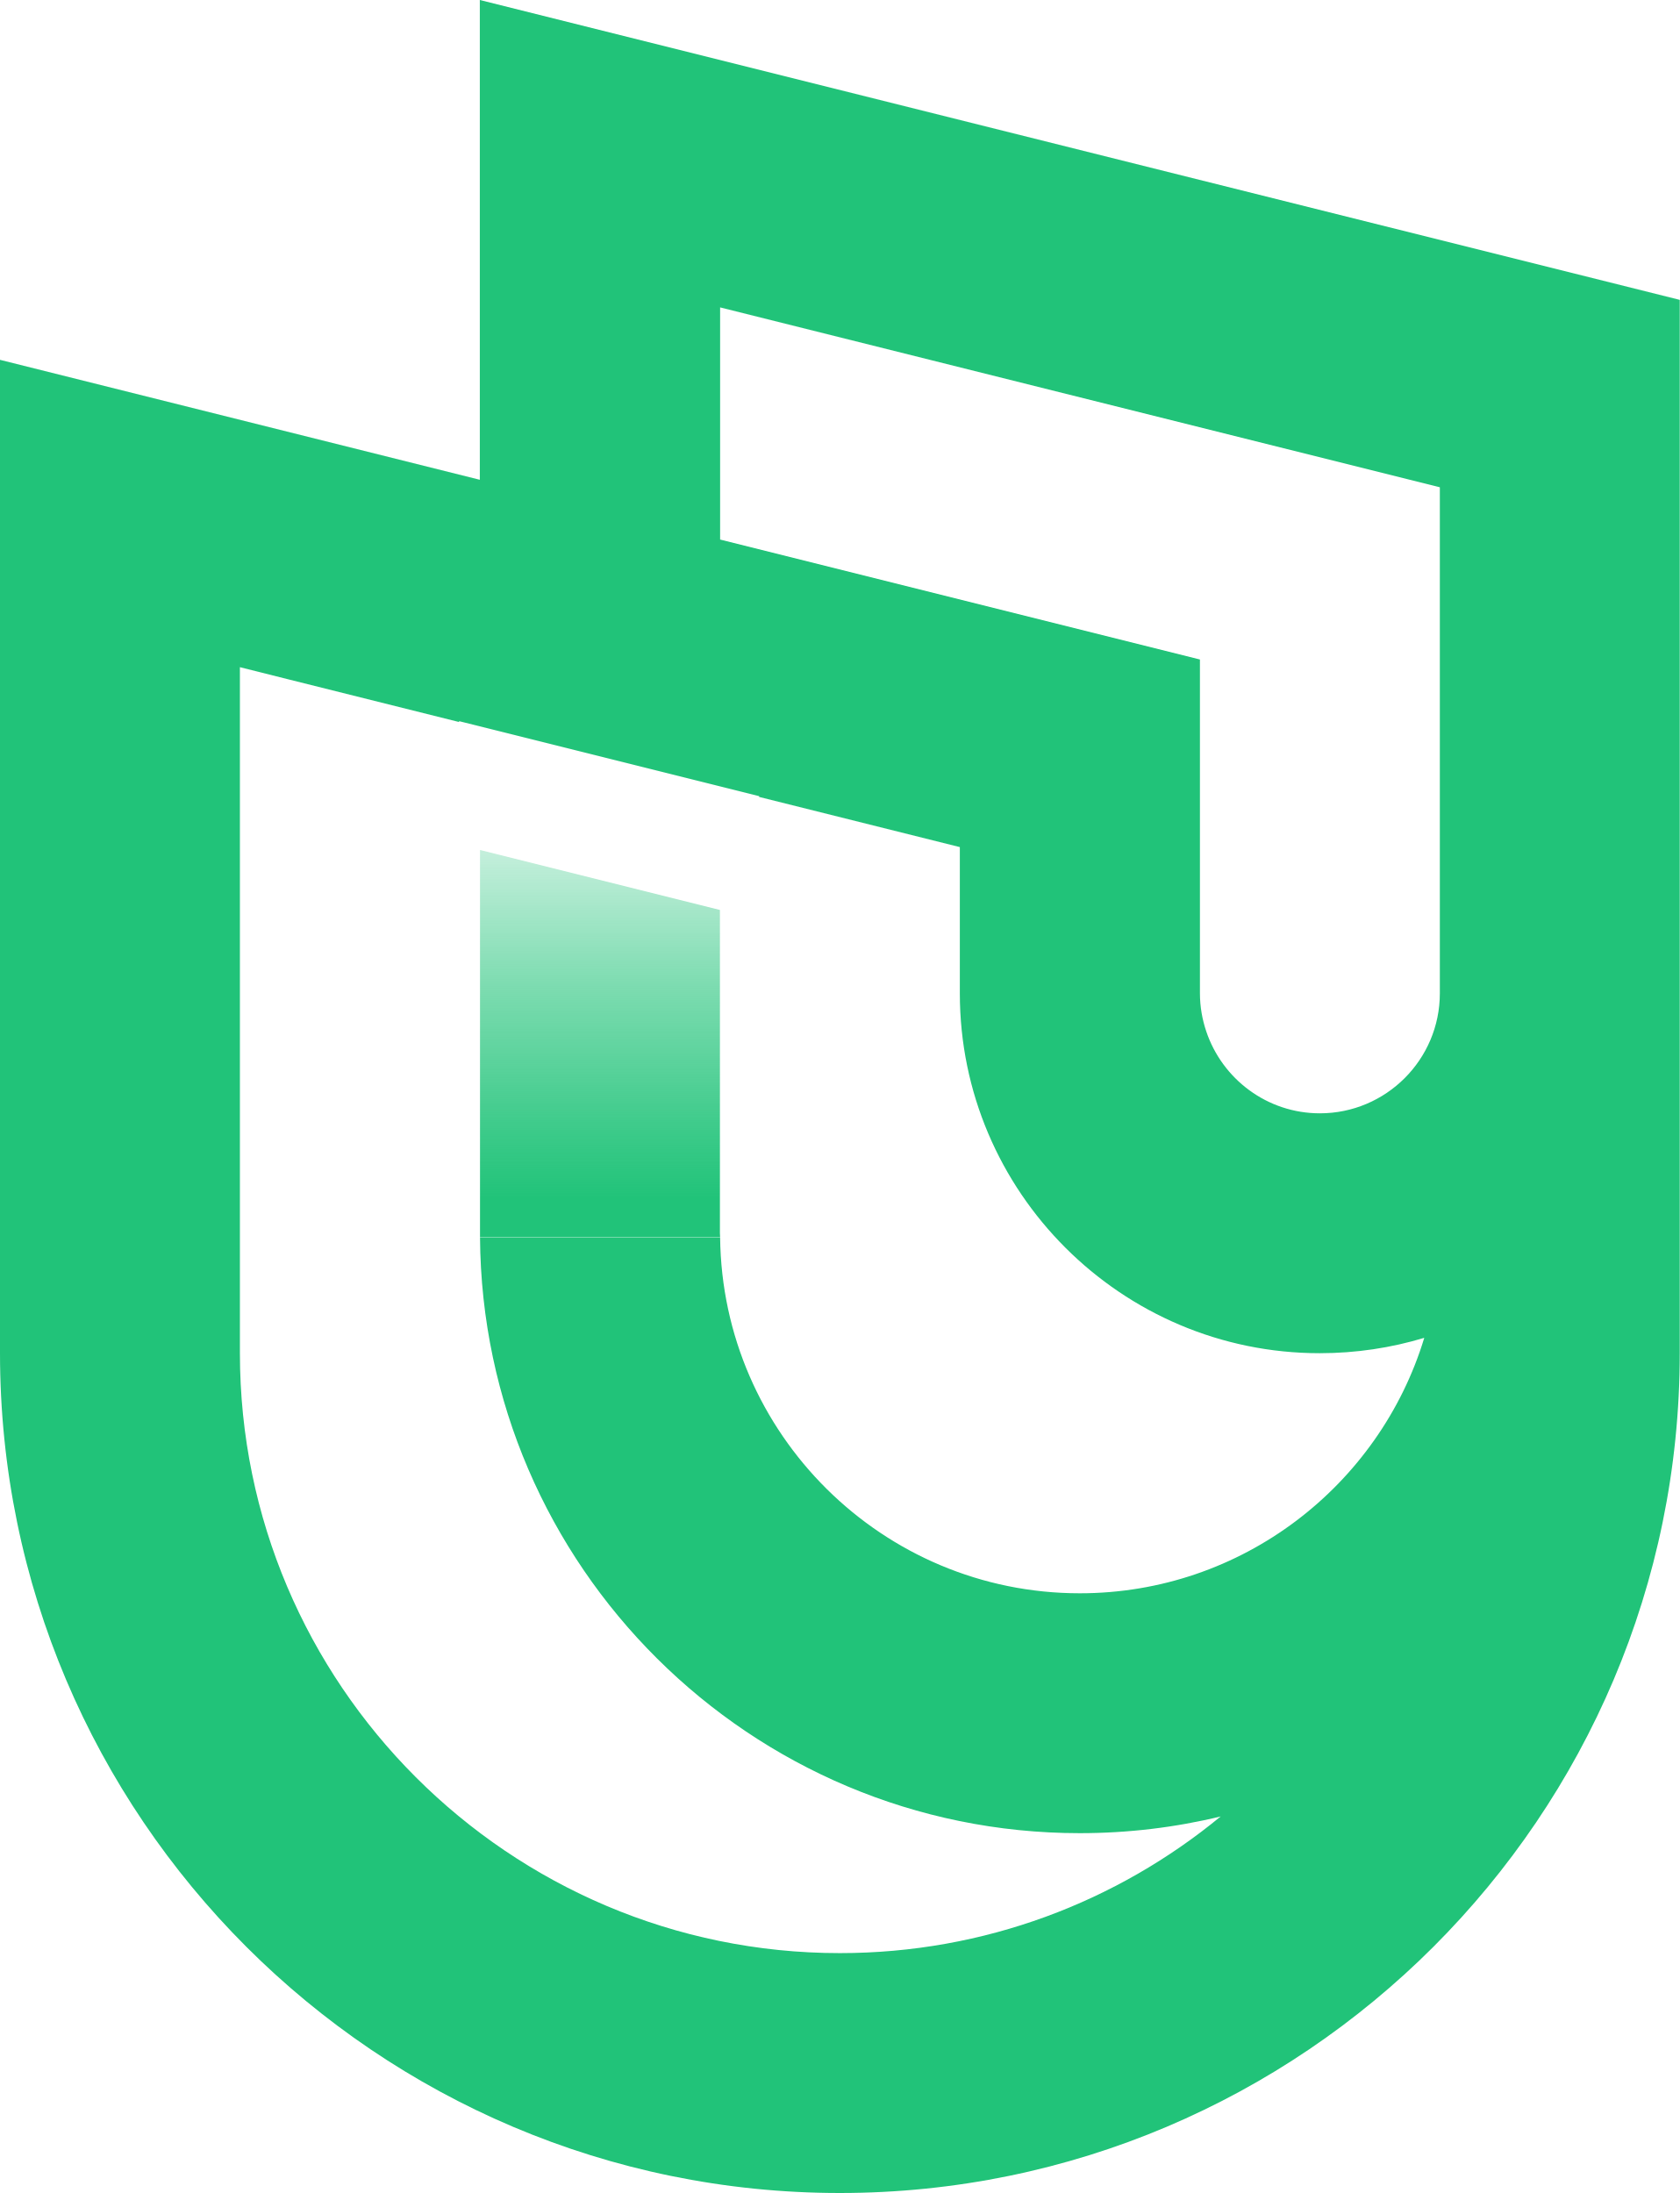
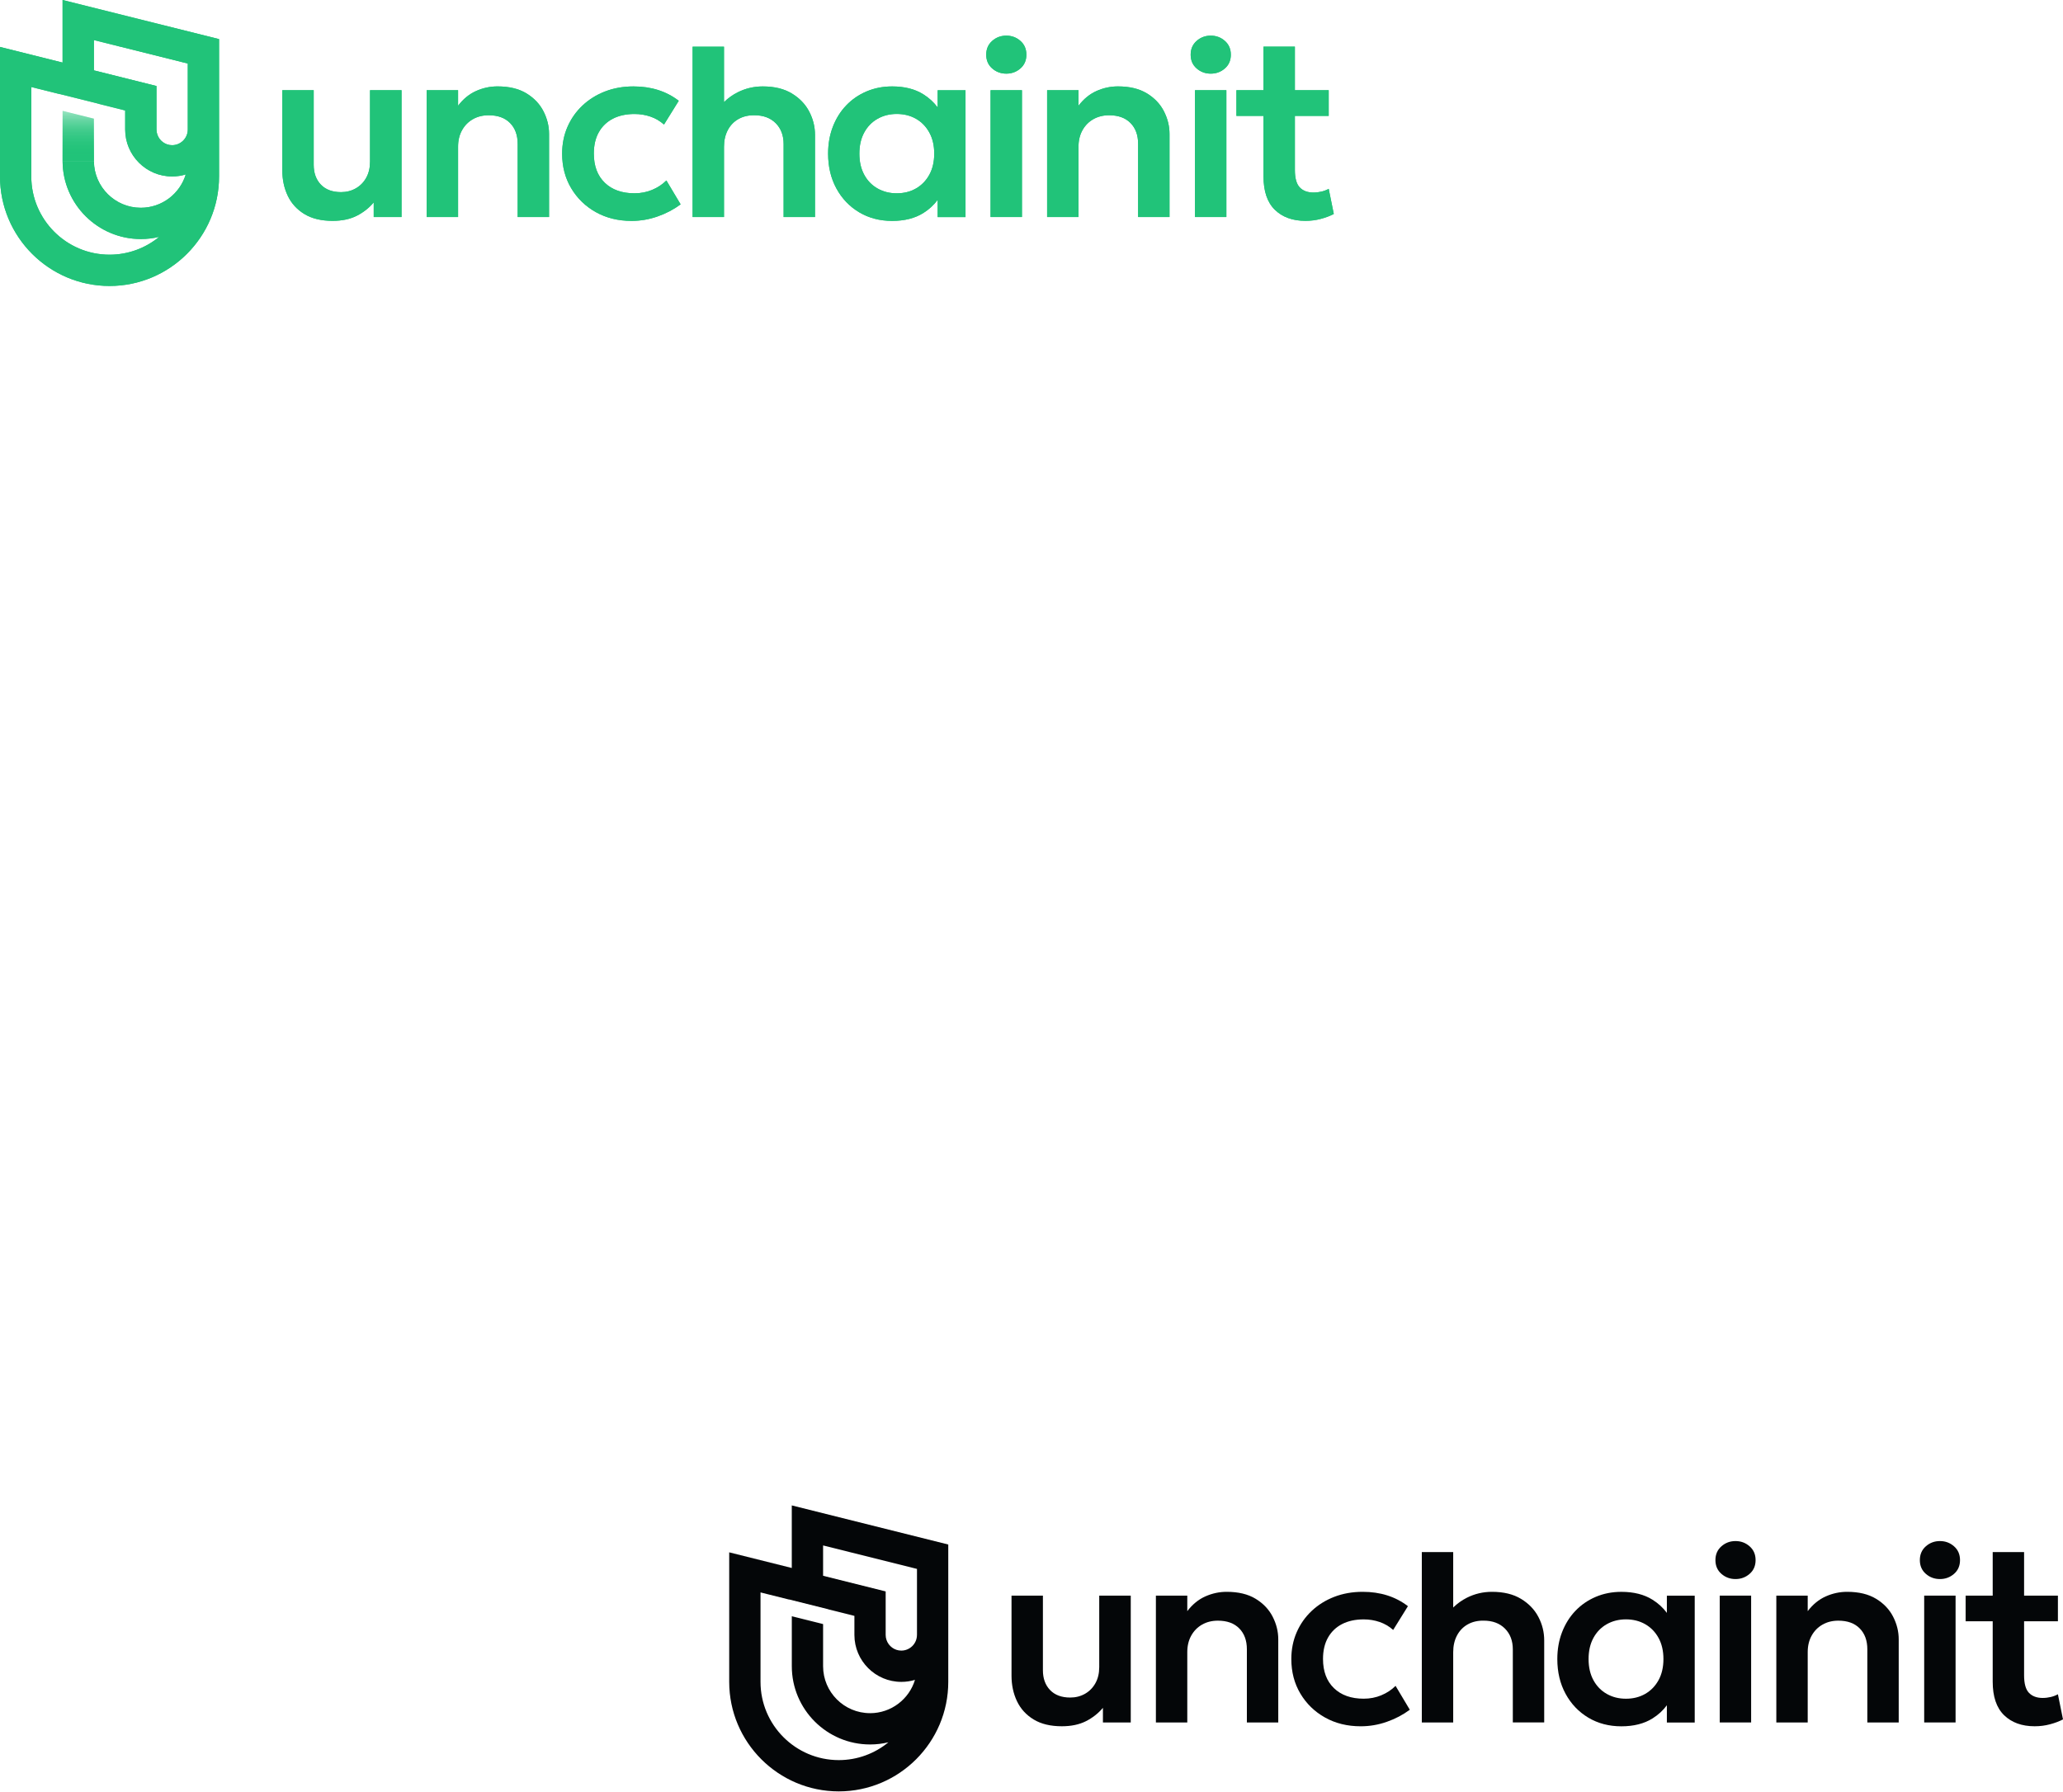
- <svg xmlns="http://www.w3.org/2000/svg" id="Layer_1" data-name="Layer 1" viewBox="0 0 87.38 114.09">
+ <svg xmlns="http://www.w3.org/2000/svg" id="Layer_1" data-name="Layer 1" viewBox="0 0 822.9 714.69">
  <defs>
    <style>
      .cls-1 {
+         fill: none;
+       }
+ 
+       .cls-2 {
+         fill: #040608;
+       }
+ 
+       .cls-3 {
        fill: url(#linear-gradient);
      }

-       .cls-2 {
+       .cls-4 {
        fill: #21c379;
      }
    </style>
    <linearGradient id="linear-gradient" x1="31.21" y1="63.36" x2="31.21" y2="38.43" gradientUnits="userSpaceOnUse">
      <stop offset=".04" stop-color="#21c379" />
      <stop offset=".18" stop-color="#21c379" stop-opacity=".88" />
      <stop offset=".49" stop-color="#21c379" stop-opacity=".58" />
      <stop offset=".92" stop-color="#21c379" stop-opacity=".09" />
      <stop offset="1" stop-color="#21c379" stop-opacity="0" />
    </linearGradient>
  </defs>
  <g id="Layer_1-2" data-name="Layer 1">
    <g>
-       <path class="cls-1" d="M37.45,47.34l-12.48-3.12v19.94c0,.07,0,.14,0,.2h12.49c0-.07-.01-.13-.01-.2v-16.82Z" />
-       <path class="cls-2" d="M24.96,24.96L0,18.72v51.68c0,24.09,19.6,43.69,43.69,43.69s43.69-19.6,43.69-43.69V15.6L24.96,0v24.96ZM56.17,82.89c-10.26,0-18.6-8.29-18.71-18.52h-12.49c.11,17.11,14.06,31,31.2,31,2.52,0,4.98-.3,7.33-.87-5.39,4.44-12.29,7.11-19.81,7.11-17.21,0-31.21-14-31.21-31.21v-35.69l2.55.64,8.84,2.21s.01-.02.02-.04l15.6,3.9s0,.03,0,.04l10.44,2.61v7.61c0,10.32,8.4,18.72,18.72,18.72,1.89,0,3.72-.28,5.44-.8-2.33,7.68-9.48,13.29-17.92,13.29ZM37.45,15.99l37.45,9.36v26.33c0,3.44-2.8,6.24-6.24,6.24-2.75,0-5.08-1.79-5.91-4.26-.21-.62-.33-1.29-.33-1.99v-17.36l-24.96-6.24v-12.1Z" />
+       <path class="cls-3" d="M37.45,47.34l-12.48-3.12v19.94c0,.07,0,.14,0,.2h12.49c0-.07-.01-.13-.01-.2v-16.82Z" />
+       <path class="cls-4" d="M24.96,24.96L0,18.72v51.68c0,24.09,19.6,43.69,43.69,43.69s43.69-19.6,43.69-43.69V15.6L24.96,0v24.96ZM56.17,82.89c-10.26,0-18.6-8.29-18.71-18.52h-12.49c.11,17.11,14.06,31,31.2,31,2.52,0,4.98-.3,7.33-.87-5.39,4.44-12.29,7.11-19.81,7.11-17.21,0-31.21-14-31.21-31.21v-35.69l2.55.64,8.84,2.21s.01-.02.02-.04l15.6,3.9s0,.03,0,.04l10.44,2.61v7.61c0,10.32,8.4,18.72,18.72,18.72,1.89,0,3.72-.28,5.44-.8-2.33,7.68-9.48,13.29-17.92,13.29ZM37.45,15.99l37.45,9.36v26.33c0,3.44-2.8,6.24-6.24,6.24-2.75,0-5.08-1.79-5.91-4.26-.21-.62-.33-1.29-.33-1.99v-17.36l-24.96-6.24v-12.1Z" />
+     </g>
+   </g>
+   <g id="Layer_1-3" data-name="Layer 1">
+     <g>
+       <path class="cls-1" d="M365.38,47.4c-2.25-1.28-4.81-1.93-7.68-1.93s-5.39.64-7.66,1.93c-2.26,1.29-4.04,3.11-5.32,5.48-1.29,2.37-1.93,5.17-1.93,8.42s.64,6.05,1.93,8.42c1.28,2.37,3.06,4.19,5.32,5.48,2.27,1.29,4.82,1.93,7.66,1.93s5.43-.64,7.68-1.93c2.25-1.28,4.02-3.11,5.32-5.48s1.95-5.17,1.95-8.42-.65-6.05-1.95-8.42-3.08-4.19-5.32-5.48Z" />
+       <path class="cls-4" d="M147.59,64.64c0,2.37-.5,4.45-1.5,6.26-1,1.81-2.38,3.22-4.13,4.23-1.76,1.01-3.74,1.52-5.93,1.52-3.45,0-6.13-1-8.04-2.99s-2.86-4.63-2.86-7.91v-29.76h-12.52v31.94c0,3.75.73,7.15,2.18,10.19,1.45,3.04,3.67,5.47,6.64,7.28,2.97,1.81,6.73,2.71,11.26,2.71,3.72,0,6.9-.67,9.56-2,2.65-1.33,4.93-3.12,6.82-5.35v5.83h11.1v-50.6h-12.57v28.65Z" />
+       <path class="cls-4" d="M210,37.26c-3.04-1.86-6.9-2.79-11.56-2.79-2.94,0-5.78.61-8.52,1.83-2.74,1.22-5.14,3.18-7.2,5.88v-6.19h-12.52v50.6h12.52v-28.09c0-2.47.52-4.65,1.57-6.54,1.05-1.89,2.49-3.36,4.33-4.41,1.84-1.05,3.95-1.57,6.31-1.57,3.65,0,6.49,1.03,8.52,3.09,2.03,2.06,3.04,4.83,3.04,8.31v29.21h12.52v-33.16c0-3.11-.74-6.12-2.23-9.03-1.49-2.91-3.75-5.29-6.79-7.15Z" />
+       <path class="cls-4" d="M260.15,75.75c-2.2.91-4.55,1.37-7.05,1.37-5,0-8.96-1.4-11.87-4.21s-4.36-6.69-4.36-11.66c0-3.31.66-6.14,1.98-8.49s3.19-4.15,5.6-5.4c2.42-1.25,5.3-1.88,8.65-1.88,2.23,0,4.35.35,6.36,1.04,2.01.69,3.81,1.75,5.4,3.17l5.88-9.48c-2.5-1.93-5.26-3.36-8.27-4.31-3.01-.95-6.27-1.42-9.79-1.42-4.09,0-7.86.67-11.31,2s-6.46,3.21-9.03,5.63-4.56,5.26-5.98,8.52c-1.42,3.26-2.13,6.82-2.13,10.67,0,5.14,1.2,9.73,3.6,13.77,2.4,4.04,5.68,7.23,9.84,9.56s8.91,3.5,14.25,3.5c3.55,0,7.01-.59,10.39-1.78,3.38-1.18,6.44-2.79,9.18-4.82l-5.68-9.53c-1.59,1.59-3.48,2.84-5.68,3.75Z" />
+       <path class="cls-4" d="M315.84,37.29c-3.09-1.88-6.96-2.81-11.59-2.81-3.55,0-6.89.79-10.01,2.36-2,1.01-3.82,2.31-5.45,3.9v-22.11h-12.52v67.97h12.52v-28.04c0-2.54.51-4.76,1.52-6.67,1.01-1.91,2.43-3.38,4.26-4.41,1.83-1.03,3.94-1.53,6.34-1.5,3.58,0,6.42,1.06,8.52,3.17s3.14,4.88,3.14,8.29v29.15h12.52v-32.75c0-3.28-.77-6.39-2.31-9.33-1.54-2.94-3.85-5.35-6.95-7.23Z" />
+       <path class="cls-4" d="M374.02,42.88c-1.51-2.05-3.41-3.81-5.73-5.26-3.35-2.1-7.49-3.14-12.42-3.14-3.69,0-7.09.67-10.22,2s-5.83,3.19-8.11,5.58c-2.28,2.38-4.05,5.21-5.32,8.49-1.27,3.28-1.9,6.86-1.9,10.75,0,5.21,1.1,9.83,3.3,13.87,2.2,4.04,5.22,7.21,9.07,9.51s8.25,3.45,13.18,3.45,9.08-1.05,12.42-3.14c2.32-1.45,4.22-3.21,5.73-5.26v6.89h11.11v-50.6h-11.11v6.89ZM370.7,69.71c-1.3,2.37-3.08,4.19-5.32,5.48-2.25,1.29-4.81,1.93-7.68,1.93s-5.39-.64-7.66-1.93c-2.26-1.28-4.04-3.11-5.32-5.48-1.29-2.37-1.93-5.17-1.93-8.42s.64-6.05,1.93-8.42c1.28-2.37,3.06-4.19,5.32-5.48,2.27-1.28,4.82-1.93,7.66-1.93s5.43.64,7.68,1.93c2.25,1.29,4.02,3.11,5.32,5.48s1.95,5.17,1.95,8.42-.65,6.05-1.95,8.42Z" />
+       <rect class="cls-4" x="395.12" y="35.99" width="12.52" height="50.6" />
+       <path class="cls-4" d="M407.03,16.32c-1.59-1.4-3.46-2.1-5.63-2.1s-4.04.7-5.63,2.1c-1.59,1.4-2.38,3.24-2.38,5.5s.79,4.09,2.38,5.48c1.59,1.39,3.46,2.08,5.63,2.08s4.04-.69,5.63-2.08c1.59-1.38,2.38-3.21,2.38-5.48s-.79-4.1-2.38-5.5Z" />
+       <path class="cls-4" d="M457.48,37.26c-3.04-1.86-6.9-2.79-11.56-2.79-2.94,0-5.78.61-8.52,1.83-2.74,1.22-5.14,3.18-7.2,5.88v-6.19h-12.52v50.6h12.52v-28.09c0-2.47.52-4.65,1.57-6.54,1.05-1.89,2.49-3.36,4.34-4.41,1.84-1.05,3.95-1.57,6.31-1.57,3.65,0,6.49,1.03,8.52,3.09,2.03,2.06,3.04,4.83,3.04,8.31v29.21h12.52v-33.16c0-3.11-.74-6.12-2.23-9.03-1.49-2.91-3.75-5.29-6.79-7.15Z" />
+       <path class="cls-4" d="M488.58,16.32c-1.59-1.4-3.46-2.1-5.63-2.1s-4.04.7-5.63,2.1c-1.59,1.4-2.38,3.24-2.38,5.5s.79,4.09,2.38,5.48c1.59,1.39,3.46,2.08,5.63,2.08s4.04-.69,5.63-2.08c1.59-1.38,2.38-3.21,2.38-5.48s-.79-4.1-2.38-5.5Z" />
+       <rect class="cls-4" x="476.66" y="35.99" width="12.52" height="50.6" />
+       <path class="cls-4" d="M530,75.34c-.85.47-1.79.84-2.84,1.09-1.05.25-2.13.38-3.25.38-2.33,0-4.15-.68-5.45-2.03-1.3-1.35-1.95-3.68-1.95-7v-21.55h13.49v-10.24h-13.49v-17.37h-12.52v17.37h-10.8v10.24h10.8v24.08c0,5.98,1.51,10.44,4.54,13.39,3.03,2.94,7.09,4.41,12.2,4.41,2.13,0,4.17-.26,6.13-.79,1.96-.52,3.68-1.17,5.17-1.95l-2.03-10.04Z" />
+     </g>
+   </g>
+   <g id="Layer_1-4" data-name="Layer 1">
+     <g>
+       <path class="cls-2" d="M438.46,665.24c0,2.37-.5,4.45-1.5,6.26-1,1.81-2.38,3.22-4.13,4.23-1.76,1.01-3.74,1.52-5.93,1.52-3.45,0-6.13-1-8.04-2.99s-2.86-4.63-2.86-7.91v-29.76h-12.52v31.94c0,3.75.73,7.15,2.18,10.19,1.45,3.04,3.67,5.47,6.64,7.28,2.97,1.81,6.73,2.71,11.26,2.71,3.72,0,6.9-.67,9.56-2,2.65-1.33,4.93-3.12,6.82-5.35v5.83h11.1v-50.6h-12.57v28.65Z" />
+       <path class="cls-2" d="M500.87,637.86c-3.04-1.86-6.9-2.79-11.56-2.79-2.94,0-5.78.61-8.52,1.83-2.74,1.22-5.14,3.18-7.2,5.88v-6.19h-12.52v50.6h12.52v-28.09c0-2.47.52-4.65,1.57-6.54,1.05-1.89,2.49-3.36,4.33-4.41,1.84-1.05,3.95-1.57,6.31-1.57,3.65,0,6.49,1.03,8.52,3.09,2.03,2.06,3.04,4.83,3.04,8.31v29.21h12.52v-33.16c0-3.11-.74-6.12-2.23-9.03-1.49-2.91-3.75-5.29-6.79-7.15Z" />
+       <path class="cls-2" d="M551.01,676.34c-2.2.91-4.55,1.37-7.05,1.37-5,0-8.96-1.4-11.87-4.21s-4.36-6.69-4.36-11.66c0-3.31.66-6.14,1.98-8.49s3.19-4.15,5.6-5.4c2.42-1.25,5.3-1.88,8.65-1.88,2.23,0,4.35.35,6.36,1.04,2.01.69,3.81,1.75,5.4,3.17l5.88-9.48c-2.5-1.93-5.26-3.36-8.27-4.31-3.01-.95-6.27-1.42-9.79-1.42-4.09,0-7.86.67-11.31,2s-6.46,3.21-9.03,5.63-4.56,5.26-5.98,8.52c-1.42,3.26-2.13,6.82-2.13,10.67,0,5.14,1.2,9.73,3.6,13.77,2.4,4.04,5.68,7.23,9.84,9.56s8.91,3.5,14.25,3.5c3.55,0,7.01-.59,10.39-1.78,3.38-1.18,6.44-2.79,9.18-4.82l-5.68-9.53c-1.59,1.59-3.48,2.84-5.68,3.75Z" />
+       <path class="cls-2" d="M606.71,637.88c-3.09-1.88-6.96-2.81-11.59-2.81-3.55,0-6.89.79-10.01,2.36-2,1.01-3.82,2.31-5.45,3.9v-22.11h-12.52v67.97h12.52v-28.04c0-2.54.51-4.76,1.52-6.67,1.01-1.91,2.43-3.38,4.26-4.41,1.83-1.03,3.94-1.53,6.34-1.5,3.58,0,6.42,1.06,8.52,3.17s3.14,4.88,3.14,8.29v29.15h12.52v-32.75c0-3.28-.77-6.39-2.31-9.33-1.54-2.94-3.85-5.35-6.95-7.23Z" />
+       <path class="cls-2" d="M664.89,643.48c-1.51-2.05-3.41-3.81-5.73-5.26-3.35-2.1-7.49-3.14-12.42-3.14-3.69,0-7.09.67-10.22,2s-5.83,3.19-8.11,5.58c-2.28,2.38-4.05,5.21-5.32,8.49-1.27,3.28-1.9,6.86-1.9,10.75,0,5.21,1.1,9.83,3.3,13.87,2.2,4.04,5.22,7.21,9.07,9.51s8.25,3.45,13.18,3.45,9.08-1.05,12.42-3.14c2.32-1.45,4.22-3.21,5.73-5.26v6.89h11.11v-50.6h-11.11v6.89ZM661.57,670.31c-1.3,2.37-3.08,4.19-5.32,5.48-2.25,1.29-4.81,1.93-7.68,1.93s-5.39-.64-7.66-1.93c-2.26-1.28-4.04-3.11-5.32-5.48-1.29-2.37-1.93-5.17-1.93-8.42s.64-6.05,1.93-8.42c1.28-2.37,3.06-4.19,5.32-5.48,2.27-1.28,4.82-1.93,7.66-1.93s5.43.64,7.68,1.93c2.25,1.29,4.02,3.11,5.32,5.48s1.95,5.17,1.95,8.42-.65,6.05-1.95,8.42Z" />
+       <rect class="cls-2" x="685.98" y="636.59" width="12.52" height="50.6" />
+       <path class="cls-2" d="M697.9,616.92c-1.59-1.4-3.46-2.1-5.63-2.1s-4.04.7-5.63,2.1c-1.59,1.4-2.38,3.24-2.38,5.5s.79,4.09,2.38,5.48c1.59,1.39,3.46,2.08,5.63,2.08s4.04-.69,5.63-2.08c1.59-1.38,2.38-3.21,2.38-5.48s-.79-4.1-2.38-5.5Z" />
+       <path class="cls-2" d="M748.35,637.86c-3.04-1.86-6.9-2.79-11.56-2.79-2.94,0-5.78.61-8.52,1.83-2.74,1.22-5.14,3.18-7.2,5.88v-6.19h-12.52v50.6h12.52v-28.09c0-2.47.52-4.65,1.57-6.54,1.05-1.89,2.49-3.36,4.34-4.41,1.84-1.05,3.95-1.57,6.31-1.57,3.65,0,6.49,1.03,8.52,3.09,2.03,2.06,3.04,4.83,3.04,8.31v29.21h12.52v-33.16c0-3.11-.74-6.12-2.23-9.03-1.49-2.91-3.75-5.29-6.79-7.15Z" />
+       <path class="cls-2" d="M779.44,616.92c-1.59-1.4-3.46-2.1-5.63-2.1s-4.04.7-5.63,2.1c-1.59,1.4-2.38,3.24-2.38,5.5s.79,4.09,2.38,5.48c1.59,1.39,3.46,2.08,5.63,2.08s4.04-.69,5.63-2.08c1.59-1.38,2.38-3.21,2.38-5.48s-.79-4.1-2.38-5.5Z" />
+       <rect class="cls-2" x="767.53" y="636.59" width="12.52" height="50.6" />
+       <path class="cls-2" d="M820.87,675.94c-.85.47-1.79.84-2.84,1.09-1.05.25-2.13.38-3.25.38-2.33,0-4.15-.68-5.45-2.03-1.3-1.35-1.95-3.68-1.95-7v-21.55h13.49v-10.24h-13.49v-17.37h-12.52v17.37h-10.8v10.24h10.8v24.08c0,5.98,1.51,10.44,4.54,13.39,3.03,2.94,7.09,4.41,12.2,4.41,2.13,0,4.17-.26,6.13-.79,1.96-.52,3.68-1.17,5.17-1.95l-2.03-10.04Z" />
+       <path class="cls-2" d="M315.83,600.6v24.96l-24.96-6.24v51.68c0,24.09,19.6,43.69,43.69,43.69s43.69-19.6,43.69-43.69v-54.8l-62.41-15.6ZM347.04,683.48c-10.32,0-18.72-8.4-18.72-18.72v-16.82l-12.48-3.12v19.94c0,17.21,14,31.21,31.21,31.21,2.52,0,4.98-.3,7.33-.87-5.39,4.44-12.29,7.11-19.81,7.11-17.21,0-31.21-14-31.21-31.21v-35.69l2.55.64,8.84,2.21s.01-.02.02-.04l15.6,3.9s0,.03,0,.04l10.44,2.61v7.61c0,10.32,8.4,18.72,18.72,18.72,1.89,0,3.72-.28,5.44-.8-2.33,7.68-9.48,13.29-17.92,13.29ZM365.76,652.28c0,3.44-2.8,6.24-6.24,6.24-2.75,0-5.08-1.79-5.91-4.26-.21-.62-.33-1.29-.33-1.99v-17.36l-24.96-6.24v-12.1l37.45,9.36v26.33Z" />
+     </g>
+   </g>
+   <g id="Layer_1-5" data-name="Layer 1">
+     <g>
+       <path class="cls-1" d="M62.41,47.15v4.53c0,.69.12,1.36.33,1.99.83,2.47,3.17,4.26,5.91,4.26,3.44,0,6.24-2.8,6.24-6.24v-26.33l-37.45-9.36v12.1l24.96,6.24v12.83Z" />
+       <path class="cls-1" d="M24.97,64.37c0-.07,0-.14,0-.2v-19.94l12.48,3.12v16.82c0,.07,0,.14.01.2" />
+       <path class="cls-1" d="M37.46,64.37c.11,10.23,8.46,18.52,18.71,18.52,8.43,0,15.58-5.61,17.92-13.29-1.72.52-3.55.8-5.44.8-10.32,0-18.72-8.4-18.72-18.72v-7.61l-10.44-2.61s0-.03,0-.04l-15.6-3.9s-.01.02-.02.04l-8.84-2.21-2.55-.64v35.69c0,17.21,14,31.21,31.21,31.21,7.51,0,14.42-2.67,19.81-7.11-2.35.57-4.8.87-7.33.87-17.14,0-31.09-13.89-31.2-31" />
+       <g>
+         <path class="cls-1" d="M365.38,47.4c-2.25-1.28-4.81-1.93-7.68-1.93s-5.39.64-7.66,1.93c-2.26,1.29-4.04,3.11-5.32,5.48-1.29,2.37-1.93,5.17-1.93,8.42s.64,6.05,1.93,8.42c1.28,2.37,3.06,4.19,5.32,5.48,2.27,1.29,4.82,1.93,7.66,1.93s5.43-.64,7.68-1.93c2.25-1.28,4.02-3.11,5.32-5.48s1.95-5.17,1.95-8.42-.65-6.05-1.95-8.42-3.08-4.19-5.32-5.48Z" />
+         <path class="cls-4" d="M147.59,64.64c0,2.37-.5,4.45-1.5,6.26-1,1.81-2.38,3.22-4.13,4.23-1.76,1.01-3.74,1.52-5.93,1.52-3.45,0-6.13-1-8.04-2.99s-2.86-4.63-2.86-7.91v-29.76h-12.52v31.94c0,3.75.73,7.15,2.18,10.19,1.45,3.04,3.67,5.47,6.64,7.28,2.97,1.81,6.73,2.71,11.26,2.71,3.72,0,6.9-.67,9.56-2,2.65-1.33,4.93-3.12,6.82-5.35v5.83h11.1v-50.6h-12.57v28.65Z" />
+         <path class="cls-4" d="M210,37.26c-3.04-1.86-6.9-2.79-11.56-2.79-2.94,0-5.78.61-8.52,1.83-2.74,1.22-5.14,3.18-7.2,5.88v-6.19h-12.52v50.6h12.52v-28.09c0-2.47.52-4.65,1.57-6.54,1.05-1.89,2.49-3.36,4.33-4.41,1.84-1.05,3.95-1.57,6.31-1.57,3.65,0,6.49,1.03,8.52,3.09,2.03,2.06,3.04,4.83,3.04,8.31v29.21h12.52v-33.16c0-3.11-.74-6.12-2.23-9.03-1.49-2.91-3.75-5.29-6.79-7.15Z" />
+         <path class="cls-4" d="M260.15,75.75c-2.2.91-4.55,1.37-7.05,1.37-5,0-8.96-1.4-11.87-4.21s-4.36-6.69-4.36-11.66c0-3.31.66-6.14,1.98-8.49s3.19-4.15,5.6-5.4c2.42-1.25,5.3-1.88,8.65-1.88,2.23,0,4.35.35,6.36,1.04,2.01.69,3.81,1.75,5.4,3.17l5.88-9.48c-2.5-1.93-5.26-3.36-8.27-4.31-3.01-.95-6.27-1.42-9.79-1.42-4.09,0-7.86.67-11.31,2s-6.46,3.21-9.03,5.63-4.56,5.26-5.98,8.52c-1.42,3.26-2.13,6.82-2.13,10.67,0,5.14,1.2,9.73,3.6,13.77,2.4,4.04,5.68,7.23,9.84,9.56s8.91,3.5,14.25,3.5c3.55,0,7.01-.59,10.39-1.78,3.38-1.18,6.44-2.79,9.18-4.82l-5.68-9.53c-1.59,1.59-3.48,2.84-5.68,3.75Z" />
+         <path class="cls-4" d="M315.84,37.29c-3.09-1.88-6.96-2.81-11.59-2.81-3.55,0-6.89.79-10.01,2.36-2,1.01-3.82,2.31-5.45,3.9v-22.11h-12.52v67.97h12.52v-28.04c0-2.54.51-4.76,1.52-6.67,1.01-1.91,2.43-3.38,4.26-4.41,1.83-1.03,3.94-1.53,6.34-1.5,3.58,0,6.42,1.06,8.52,3.17s3.14,4.88,3.14,8.29v29.15h12.52v-32.75c0-3.28-.77-6.39-2.31-9.33-1.54-2.94-3.85-5.35-6.95-7.23Z" />
+         <path class="cls-4" d="M374.02,42.88c-1.51-2.05-3.41-3.81-5.73-5.26-3.35-2.1-7.49-3.14-12.42-3.14-3.69,0-7.09.67-10.22,2s-5.83,3.19-8.11,5.58c-2.28,2.38-4.05,5.21-5.32,8.49-1.27,3.28-1.9,6.86-1.9,10.75,0,5.21,1.1,9.83,3.3,13.87,2.2,4.04,5.22,7.21,9.07,9.51s8.25,3.45,13.18,3.45,9.08-1.05,12.42-3.14c2.32-1.45,4.22-3.21,5.73-5.26v6.89h11.11v-50.6h-11.11v6.89ZM370.7,69.71c-1.3,2.37-3.08,4.19-5.32,5.48-2.25,1.29-4.81,1.93-7.68,1.93s-5.39-.64-7.66-1.93c-2.26-1.28-4.04-3.11-5.32-5.48-1.29-2.37-1.93-5.17-1.93-8.42s.64-6.05,1.93-8.42c1.28-2.37,3.06-4.19,5.32-5.48,2.27-1.28,4.82-1.93,7.66-1.93s5.43.64,7.68,1.93c2.25,1.29,4.02,3.11,5.32,5.48s1.95,5.17,1.95,8.42-.65,6.05-1.95,8.42Z" />
+         <rect class="cls-4" x="395.12" y="35.99" width="12.52" height="50.6" />
+         <path class="cls-4" d="M407.03,16.32c-1.59-1.4-3.46-2.1-5.63-2.1s-4.04.7-5.63,2.1c-1.59,1.4-2.38,3.24-2.38,5.5s.79,4.09,2.38,5.48c1.59,1.39,3.46,2.08,5.63,2.08s4.04-.69,5.63-2.08c1.59-1.38,2.38-3.21,2.38-5.48s-.79-4.1-2.38-5.5Z" />
+         <path class="cls-4" d="M457.48,37.26c-3.04-1.86-6.9-2.79-11.56-2.79-2.94,0-5.78.61-8.52,1.83-2.74,1.22-5.14,3.18-7.2,5.88v-6.19h-12.52v50.6h12.52v-28.09c0-2.47.52-4.65,1.57-6.54,1.05-1.89,2.49-3.36,4.34-4.41,1.84-1.05,3.95-1.57,6.31-1.57,3.65,0,6.49,1.03,8.52,3.09,2.03,2.06,3.04,4.83,3.04,8.31v29.21h12.52v-33.16c0-3.11-.74-6.12-2.23-9.03-1.49-2.91-3.75-5.29-6.79-7.15Z" />
+         <path class="cls-4" d="M488.58,16.32c-1.59-1.4-3.46-2.1-5.63-2.1s-4.04.7-5.63,2.1c-1.59,1.4-2.38,3.24-2.38,5.5s.79,4.09,2.38,5.48c1.59,1.39,3.46,2.08,5.63,2.08s4.04-.69,5.63-2.08c1.59-1.38,2.38-3.21,2.38-5.48s-.79-4.1-2.38-5.5Z" />
+         <rect class="cls-4" x="476.66" y="35.99" width="12.52" height="50.6" />
+         <path class="cls-4" d="M530,75.34c-.85.47-1.79.84-2.84,1.09-1.05.25-2.13.38-3.25.38-2.33,0-4.15-.68-5.45-2.03-1.3-1.35-1.95-3.68-1.95-7v-21.55h13.49v-10.24h-13.49v-17.37h-12.52v17.37h-10.8v10.24h10.8v24.08c0,5.98,1.51,10.44,4.54,13.39,3.03,2.94,7.09,4.41,12.2,4.41,2.13,0,4.17-.26,6.13-.79,1.96-.52,3.68-1.17,5.17-1.95l-2.03-10.04Z" />
+       </g>
+       <g>
+         <path class="cls-3" d="M37.45,47.34l-12.48-3.12v19.94c0,.07,0,.14,0,.2h12.49c0-.07-.01-.13-.01-.2v-16.82Z" />
+         <path class="cls-4" d="M24.96,24.96L0,18.72v51.68c0,24.09,19.6,43.69,43.69,43.69s43.69-19.6,43.69-43.69V15.6L24.96,0v24.96ZM56.17,82.89c-10.26,0-18.6-8.29-18.71-18.52h-12.49c.11,17.11,14.06,31,31.2,31,2.52,0,4.98-.3,7.33-.87-5.39,4.44-12.29,7.11-19.81,7.11-17.21,0-31.21-14-31.21-31.21v-35.69l2.55.64,8.84,2.21s.01-.02.02-.04l15.6,3.9s0,.03,0,.04l10.44,2.61v7.61c0,10.32,8.4,18.72,18.72,18.72,1.89,0,3.72-.28,5.44-.8-2.33,7.68-9.48,13.29-17.92,13.29ZM37.45,15.99l37.45,9.36v26.33c0,3.44-2.8,6.24-6.24,6.24-2.75,0-5.08-1.79-5.91-4.26-.21-.62-.33-1.29-.33-1.99v-17.36l-24.96-6.24v-12.1Z" />
+       </g>
    </g>
  </g>
</svg>
